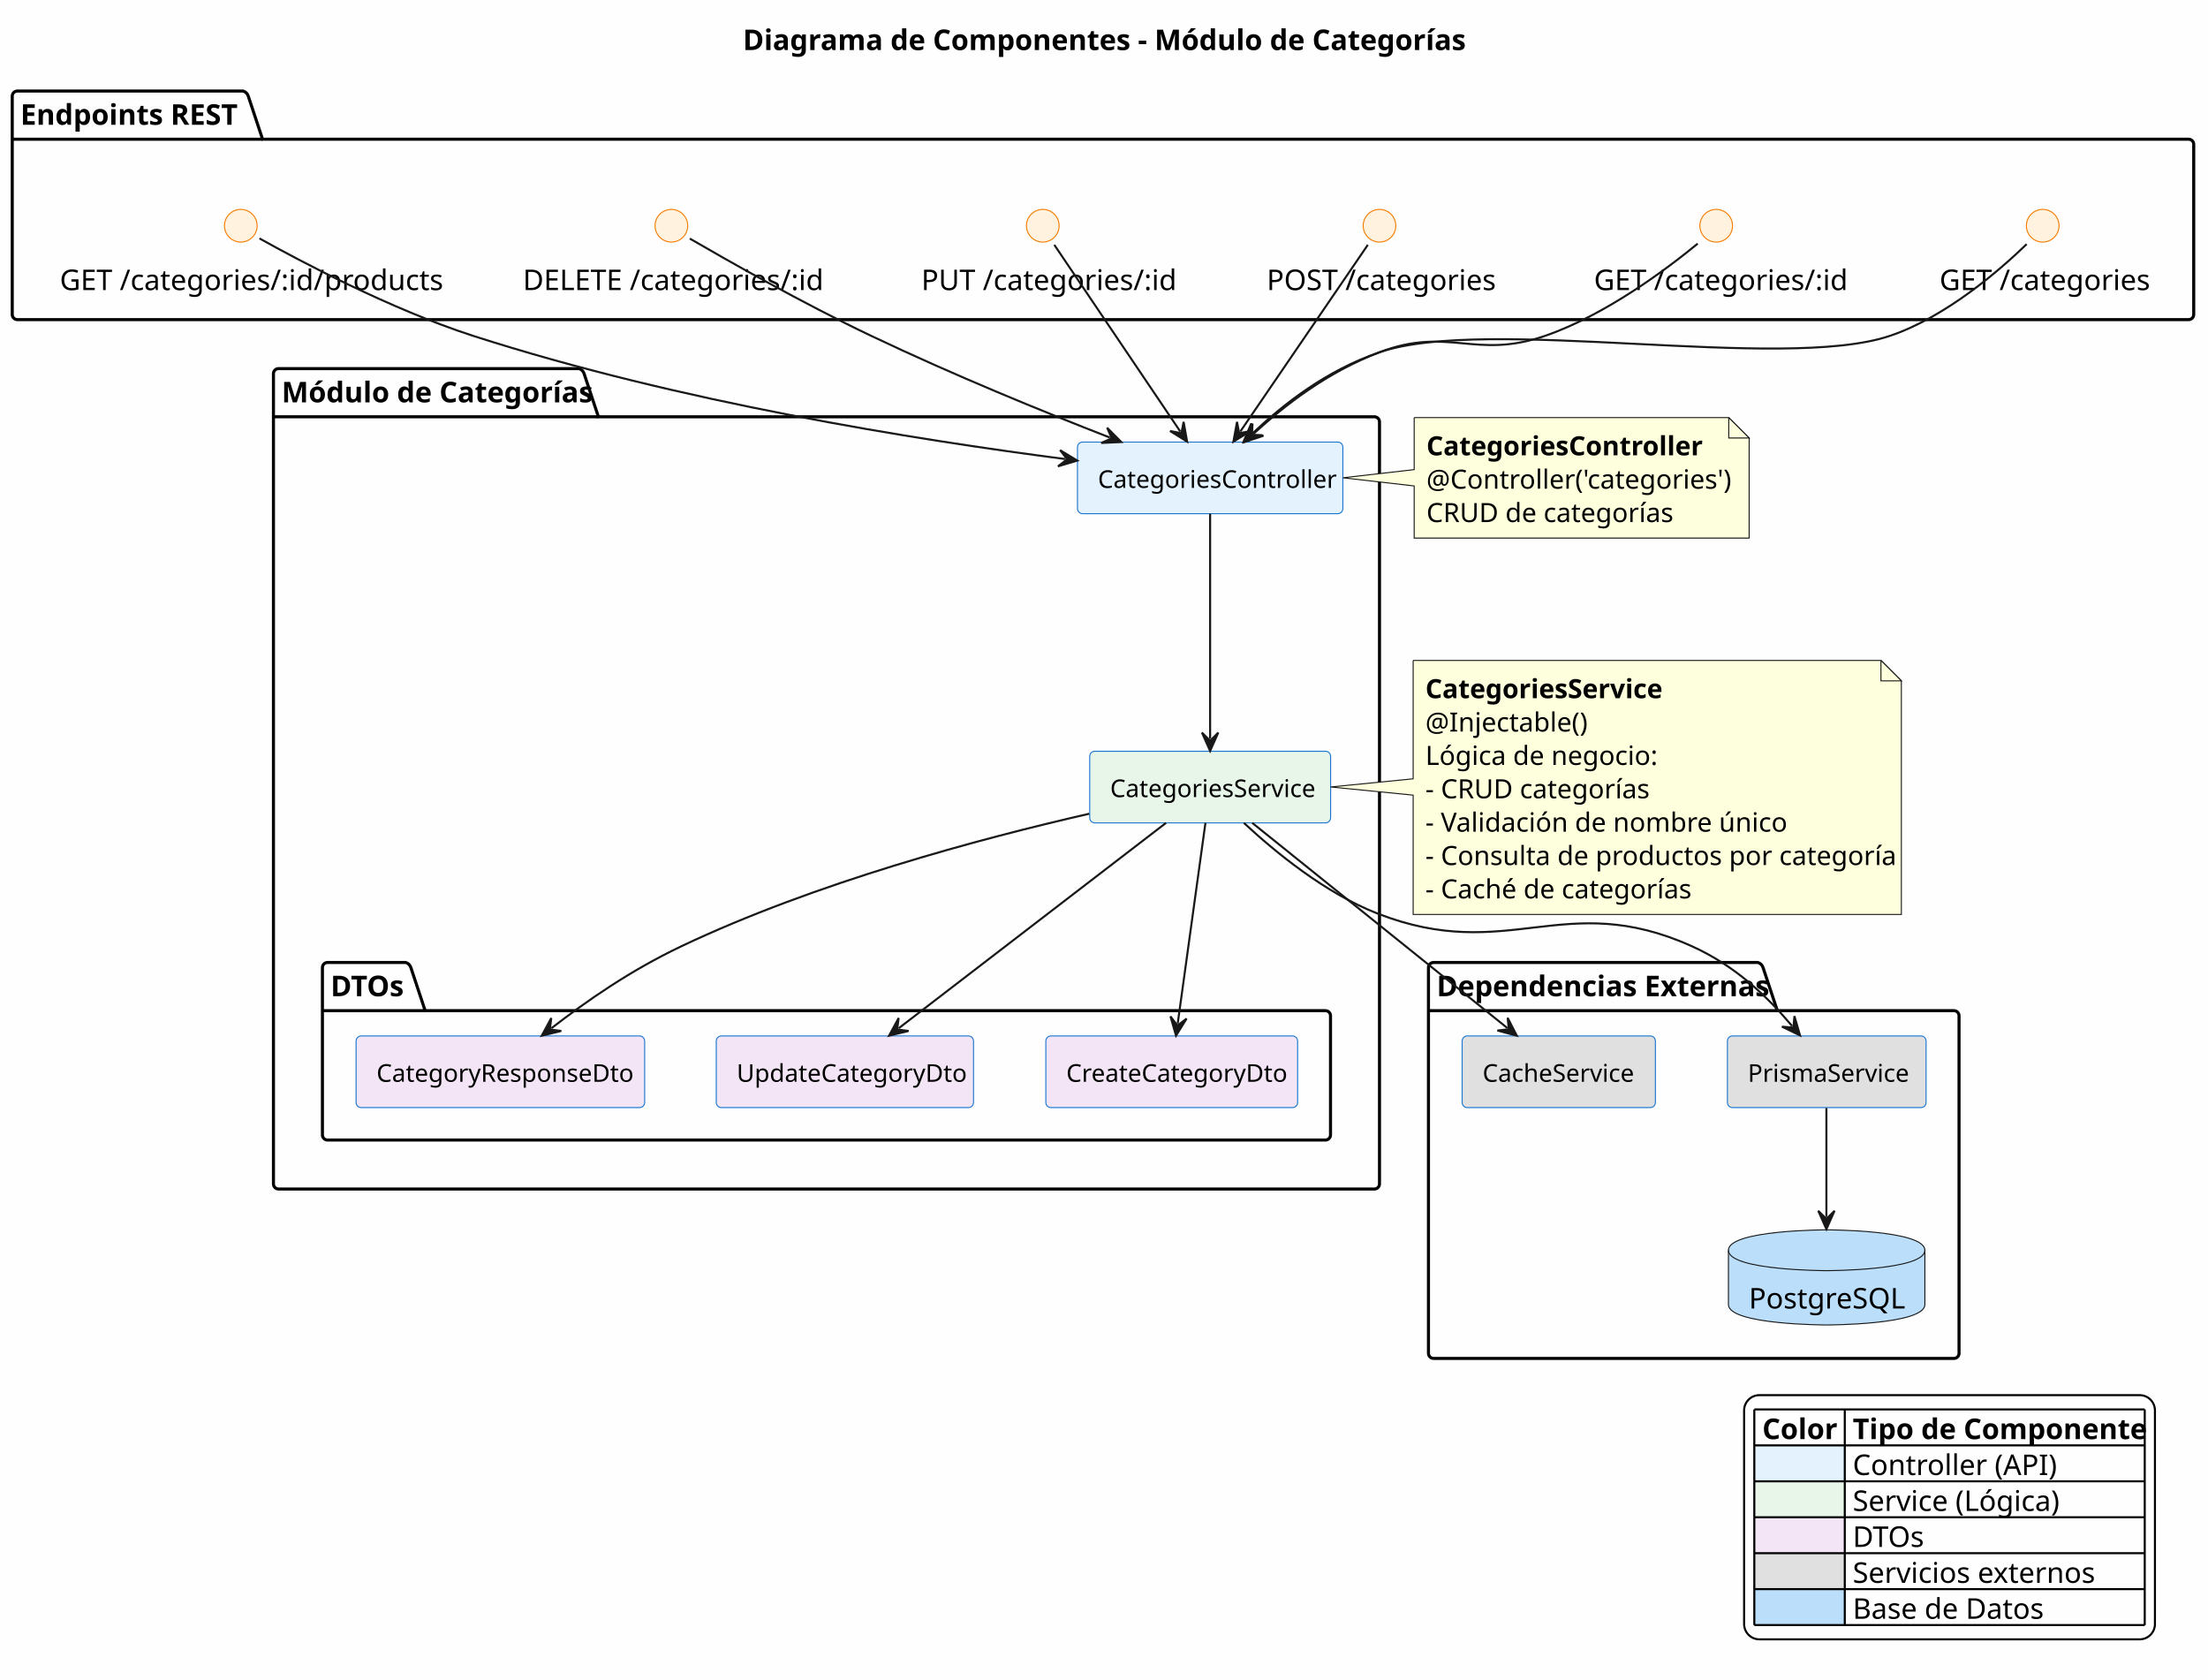
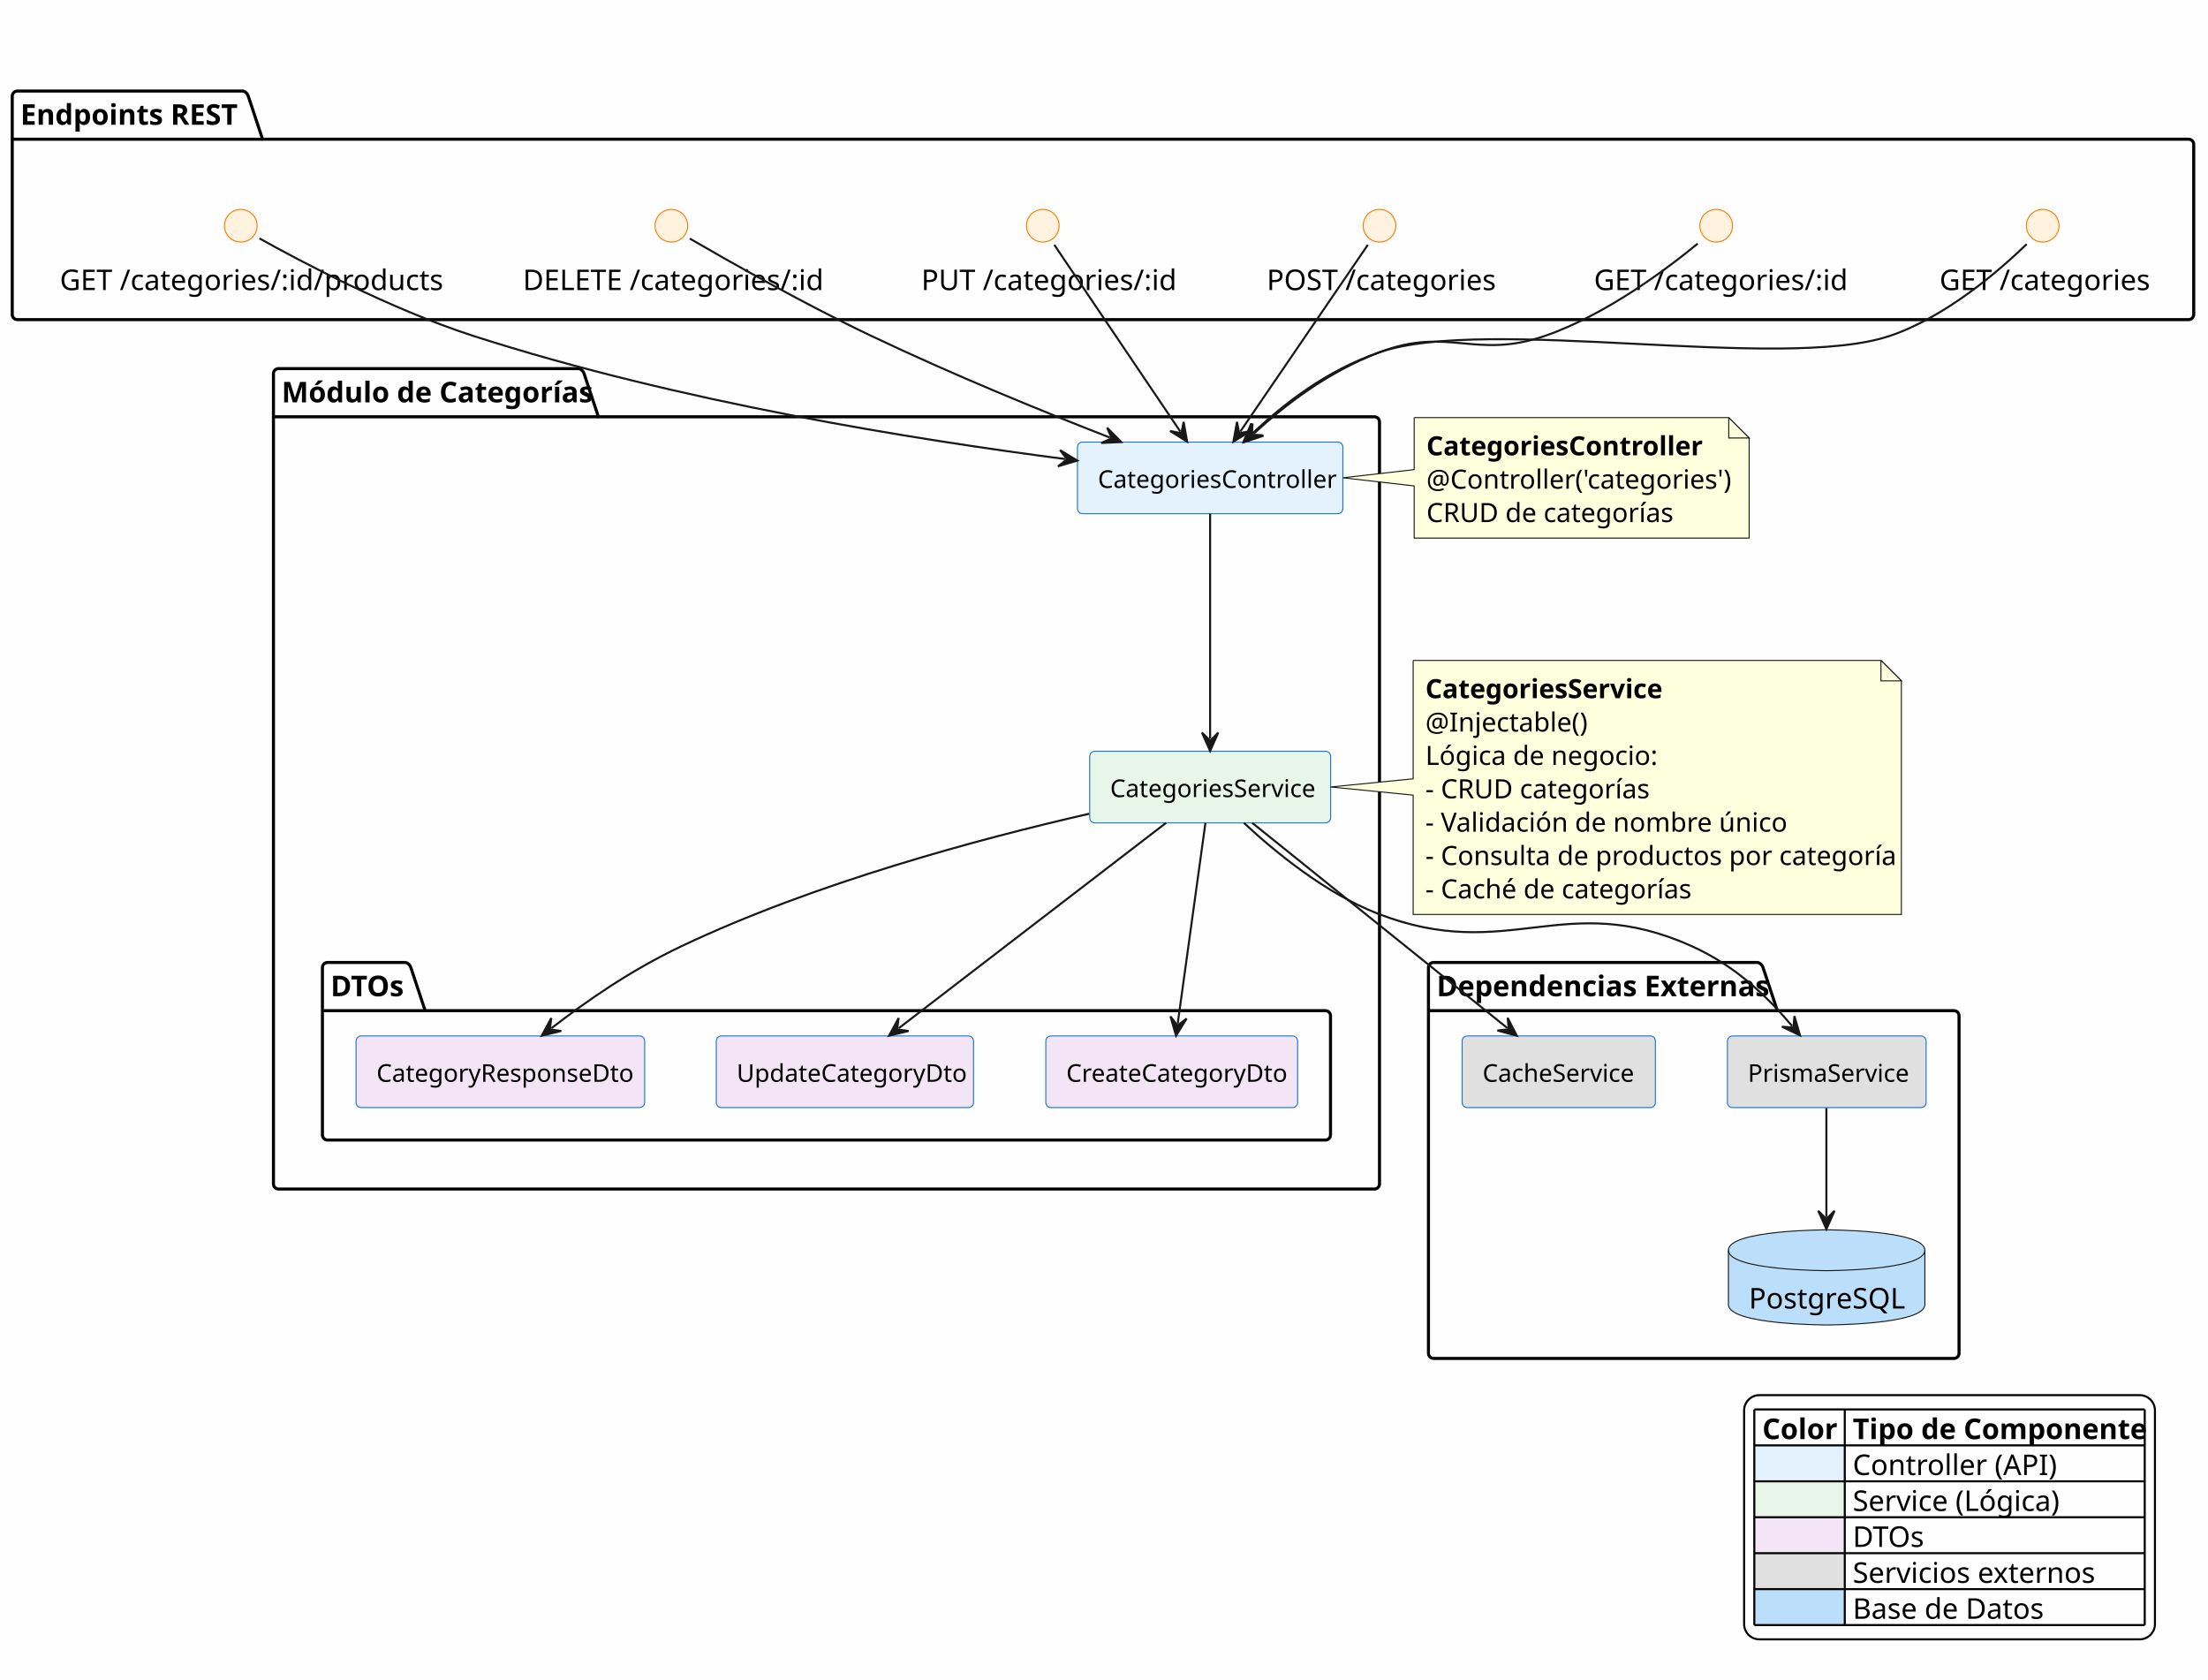
<svg xmlns="http://www.w3.org/2000/svg" contentStyleType="text/css" height="823px" preserveAspectRatio="none" style="width:1082px;height:823px;background:#FEFEFE;" version="1.1" viewBox="0 0 1082 823" width="1082px" zoomAndPan="magnify">
  <defs />
  <g>
    <rect fill="#FEFEFE" height="823" style="stroke:none;stroke-width:1;" width="1082" x="0" y="0" />
-     <text fill="#000000" font-family="sans-serif" font-size="14" font-weight="bold" lengthAdjust="spacing" textLength="339.938" x="364.031" y="24.533">Diagrama de Componentes - Módulo de Categorías</text>
    <g id="cluster_Módulo de Categorías">
      <path d="M136.5,180.609 L283.734,180.609 A3.75,3.75 0 0 1 286.234,183.109 L293.234,204.219 L673.5,204.219 A2.5,2.5 0 0 1 676,206.719 L676,580.109 A2.5,2.5 0 0 1 673.5,582.609 L136.5,582.609 A2.5,2.5 0 0 1 134,580.109 L134,183.109 A2.5,2.5 0 0 1 136.5,180.609 " fill="none" style="stroke:#000000;stroke-width:1.5;" />
      <line style="stroke:#000000;stroke-width:1.5;" x1="134" x2="293.234" y1="204.219" y2="204.219" />
      <text fill="#000000" font-family="sans-serif" font-size="14" font-weight="bold" lengthAdjust="spacing" textLength="146.234" x="138" y="197.143">Módulo de Categorías</text>
    </g>
    <g id="cluster_DTOs">
      <path d="M160.5,471.609 L198.838,471.609 A3.75,3.75 0 0 1 201.338,474.109 L208.338,495.219 L649.5,495.219 A2.5,2.5 0 0 1 652,497.719 L652,556.109 A2.5,2.5 0 0 1 649.5,558.609 L160.5,558.609 A2.5,2.5 0 0 1 158,556.109 L158,474.109 A2.5,2.5 0 0 1 160.5,471.609 " fill="none" style="stroke:#000000;stroke-width:1.5;" />
      <line style="stroke:#000000;stroke-width:1.5;" x1="158" x2="208.338" y1="495.219" y2="495.219" />
      <text fill="#000000" font-family="sans-serif" font-size="14" font-weight="bold" lengthAdjust="spacing" textLength="37.338" x="162" y="488.143">DTOs</text>
    </g>
    <g id="cluster_Dependencias Externas">
      <path d="M702.5,471.609 L861.458,471.609 A3.75,3.75 0 0 1 863.958,474.109 L870.958,495.219 L957.5,495.219 A2.5,2.5 0 0 1 960,497.719 L960,663.109 A2.5,2.5 0 0 1 957.5,665.609 L702.5,665.609 A2.5,2.5 0 0 1 700,663.109 L700,474.109 A2.5,2.5 0 0 1 702.5,471.609 " fill="none" style="stroke:#000000;stroke-width:1.5;" />
      <line style="stroke:#000000;stroke-width:1.5;" x1="700" x2="870.958" y1="495.219" y2="495.219" />
      <text fill="#000000" font-family="sans-serif" font-size="14" font-weight="bold" lengthAdjust="spacing" textLength="157.958" x="704" y="488.143">Dependencias Externas</text>
    </g>
    <g id="cluster_Endpoints REST">
      <path d="M8.5,44.609 L119.162,44.609 A3.75,3.75 0 0 1 121.662,47.109 L128.662,68.219 L1072.5,68.219 A2.5,2.5 0 0 1 1075,70.719 L1075,154.109 A2.5,2.5 0 0 1 1072.5,156.609 L8.5,156.609 A2.5,2.5 0 0 1 6,154.109 L6,47.109 A2.5,2.5 0 0 1 8.5,44.609 " fill="none" style="stroke:#000000;stroke-width:1.5;" />
      <line style="stroke:#000000;stroke-width:1.5;" x1="6" x2="128.662" y1="68.219" y2="68.219" />
      <text fill="#000000" font-family="sans-serif" font-size="14" font-weight="bold" lengthAdjust="spacing" textLength="109.662" x="10" y="61.143">Endpoints REST</text>
    </g>
    <g id="elem_CatCtrl">
      <rect fill="#E3F2FD" height="35.094" rx="2.5" ry="2.5" style="stroke:#1976D2;stroke-width:0.5;" width="130.051" x="528" y="216.609" />
      <text fill="#000000" font-family="sans-serif" font-size="12" lengthAdjust="spacing" textLength="110.051" x="538" y="239.066">CategoriesController</text>
    </g>
    <g id="elem_CatSvc">
      <rect fill="#E8F5E9" height="35.094" rx="2.5" ry="2.5" style="stroke:#1976D2;stroke-width:0.5;" width="118.045" x="534" y="368.109" />
      <text fill="#000000" font-family="sans-serif" font-size="12" lengthAdjust="spacing" textLength="98.045" x="544" y="390.566">CategoriesService</text>
    </g>
    <g id="elem_CreateDto">
      <rect fill="#F3E5F5" height="35.094" rx="2.5" ry="2.5" style="stroke:#1976D2;stroke-width:0.5;" width="123.383" x="512.5" y="507.609" />
      <text fill="#000000" font-family="sans-serif" font-size="12" lengthAdjust="spacing" textLength="103.383" x="522.5" y="530.066">CreateCategoryDto</text>
    </g>
    <g id="elem_UpdateDto">
      <rect fill="#F3E5F5" height="35.094" rx="2.5" ry="2.5" style="stroke:#1976D2;stroke-width:0.5;" width="126.061" x="351" y="507.609" />
      <text fill="#000000" font-family="sans-serif" font-size="12" lengthAdjust="spacing" textLength="106.061" x="361" y="530.066">UpdateCategoryDto</text>
    </g>
    <g id="elem_RespDto">
      <rect fill="#F3E5F5" height="35.094" rx="2.5" ry="2.5" style="stroke:#1976D2;stroke-width:0.5;" width="141.4" x="174.5" y="507.609" />
      <text fill="#000000" font-family="sans-serif" font-size="12" lengthAdjust="spacing" textLength="121.4" x="184.5" y="530.066">CategoryResponseDto</text>
    </g>
    <g id="elem_Prisma">
      <rect fill="#E0E0E0" height="35.094" rx="2.5" ry="2.5" style="stroke:#1976D2;stroke-width:0.5;" width="97.35" x="846.5" y="507.609" />
      <text fill="#000000" font-family="sans-serif" font-size="12" lengthAdjust="spacing" textLength="77.35" x="856.5" y="530.066">PrismaService</text>
    </g>
    <g id="elem_Cache">
      <rect fill="#E0E0E0" height="35.094" rx="2.5" ry="2.5" style="stroke:#1976D2;stroke-width:0.5;" width="94.701" x="716.5" y="507.609" />
      <text fill="#000000" font-family="sans-serif" font-size="12" lengthAdjust="spacing" textLength="74.701" x="726.5" y="530.066">CacheService</text>
    </g>
    <g id="elem_DB">
      <path d="M847,612.609 C847,602.609 895.131,602.609 895.131,602.609 C895.131,602.609 943.262,602.609 943.262,612.609 L943.262,639.219 C943.262,649.219 895.131,649.219 895.131,649.219 C895.131,649.219 847,649.219 847,639.219 L847,612.609 " fill="#BBDEFB" style="stroke:#181818;stroke-width:0.5;" />
      <path d="M847,612.609 C847,622.609 895.131,622.609 895.131,622.609 C895.131,622.609 943.262,622.609 943.262,612.609 " fill="none" style="stroke:#181818;stroke-width:0.5;" />
      <text fill="#000000" font-family="sans-serif" font-size="14" lengthAdjust="spacing" textLength="76.262" x="857" y="641.143">PostgreSQL</text>
    </g>
    <g id="elem_E1">
      <ellipse cx="1001" cy="110.609" fill="#FFF3E0" rx="8" ry="8" style="stroke:#F57C00;stroke-width:0.5;" />
      <text fill="#000000" font-family="sans-serif" font-size="14" lengthAdjust="spacing" textLength="101.151" x="950.424" y="142.143">GET /categories</text>
    </g>
    <g id="elem_E2">
      <ellipse cx="841" cy="110.609" fill="#FFF3E0" rx="8" ry="8" style="stroke:#F57C00;stroke-width:0.5;" />
      <text fill="#000000" font-family="sans-serif" font-size="14" lengthAdjust="spacing" textLength="119.827" x="781.086" y="142.143">GET /categories/:id</text>
    </g>
    <g id="elem_E3">
      <ellipse cx="676" cy="110.609" fill="#FFF3E0" rx="8" ry="8" style="stroke:#F57C00;stroke-width:0.5;" />
      <text fill="#000000" font-family="sans-serif" font-size="14" lengthAdjust="spacing" textLength="110.489" x="620.755" y="142.143">POST /categories</text>
    </g>
    <g id="elem_E4">
      <ellipse cx="511" cy="110.609" fill="#FFF3E0" rx="8" ry="8" style="stroke:#F57C00;stroke-width:0.5;" />
      <text fill="#000000" font-family="sans-serif" font-size="14" lengthAdjust="spacing" textLength="119.048" x="451.476" y="142.143">PUT /categories/:id</text>
    </g>
    <g id="elem_E5">
      <ellipse cx="329" cy="110.609" fill="#FFF3E0" rx="8" ry="8" style="stroke:#F57C00;stroke-width:0.5;" />
      <text fill="#000000" font-family="sans-serif" font-size="14" lengthAdjust="spacing" textLength="145.51" x="256.245" y="142.143">DELETE /categories/:id</text>
    </g>
    <g id="elem_E6">
      <ellipse cx="118" cy="110.609" fill="#FFF3E0" rx="8" ry="8" style="stroke:#F57C00;stroke-width:0.5;" />
      <text fill="#000000" font-family="sans-serif" font-size="14" lengthAdjust="spacing" textLength="177.413" x="29.294" y="142.143">GET /categories/:id/products</text>
    </g>
    <g id="elem_GMN33">
      <path d="M693,204.609 L693,230.109 L658.05,234.109 L693,238.109 L693,263.664 A0,0 0 0 0 693,263.664 L857.152,263.664 A0,0 0 0 0 857.152,263.664 L857.152,214.609 L847.152,204.609 L693,204.609 A0,0 0 0 0 693,204.609 " fill="#FEFFDD" style="stroke:#181818;stroke-width:0.5;" />
      <path d="M847.152,204.609 L847.152,214.609 L857.152,214.609 L847.152,204.609 " fill="#FEFFDD" style="stroke:#181818;stroke-width:0.5;" />
      <text fill="#000000" font-family="sans-serif" font-size="13" font-weight="bold" lengthAdjust="spacing" textLength="129.302" x="699" y="223.105">CategoriesController</text>
      <text fill="#000000" font-family="sans-serif" font-size="13" lengthAdjust="spacing" textLength="143.152" x="699" y="239.456">@Controller('categories')</text>
      <text fill="#000000" font-family="sans-serif" font-size="13" lengthAdjust="spacing" textLength="119.939" x="699" y="255.808">CRUD de categorías</text>
    </g>
    <g id="elem_GMN36">
      <path d="M692.5,323.609 L692.5,381.609 L652.03,385.609 L692.5,389.609 L692.5,448.07 A0,0 0 0 0 692.5,448.07 L931.739,448.07 A0,0 0 0 0 931.739,448.07 L931.739,333.609 L921.739,323.609 L692.5,323.609 A0,0 0 0 0 692.5,323.609 " fill="#FEFFDD" style="stroke:#181818;stroke-width:0.5;" />
      <path d="M921.739,323.609 L921.739,333.609 L931.739,333.609 L921.739,323.609 " fill="#FEFFDD" style="stroke:#181818;stroke-width:0.5;" />
      <text fill="#000000" font-family="sans-serif" font-size="13" font-weight="bold" lengthAdjust="spacing" textLength="113.452" x="698.5" y="342.104">CategoriesService</text>
      <text fill="#000000" font-family="sans-serif" font-size="13" lengthAdjust="spacing" textLength="77.505" x="698.5" y="358.456">@Injectable()</text>
      <text fill="#000000" font-family="sans-serif" font-size="13" lengthAdjust="spacing" textLength="109.142" x="698.5" y="374.808">Lógica de negocio:</text>
      <text fill="#000000" font-family="sans-serif" font-size="13" lengthAdjust="spacing" textLength="109.808" x="698.5" y="391.159">- CRUD categorías</text>
      <text fill="#000000" font-family="sans-serif" font-size="13" lengthAdjust="spacing" textLength="168.378" x="698.5" y="407.511">- Validación de nombre único</text>
      <text fill="#000000" font-family="sans-serif" font-size="13" lengthAdjust="spacing" textLength="218.239" x="698.5" y="423.862">- Consulta de productos por categoría</text>
      <text fill="#000000" font-family="sans-serif" font-size="13" lengthAdjust="spacing" textLength="127.905" x="698.5" y="440.214">- Caché de categorías</text>
    </g>
    <g id="link_E1_CatCtrl">
      <path d="M993.14,119.619 C980.39,131.979 953.81,155.279 926,164.609 C873.3,182.279 728.57,154.549 676,172.609 C649.86,181.589 629.328,197.767 613.738,212.377 " fill="none" id="E1-to-CatCtrl" style="stroke:#181818;stroke-width:1;" />
      <polygon fill="#181818" points="609.36,216.479,618.662,213.244,613.008,213.06,613.192,207.406,609.36,216.479" style="stroke:#181818;stroke-width:1;" />
    </g>
    <g id="link_E2_CatCtrl">
      <path d="M831.93,119.379 C817.27,131.439 787.01,154.309 757,164.609 C722.78,176.349 709.8,159.729 676,172.609 C650.34,182.389 629.956,198.259 614.246,212.569 " fill="none" id="E2-to-CatCtrl" style="stroke:#181818;stroke-width:1;" />
      <polygon fill="#181818" points="609.81,216.609,619.157,213.506,613.506,213.242,613.77,207.592,609.81,216.609" style="stroke:#181818;stroke-width:1;" />
    </g>
    <g id="link_E3_CatCtrl">
      <path d="M670.3,119.959 C656.74,139.799 625.793,185.094 607.793,211.454 " fill="none" id="E3-to-CatCtrl" style="stroke:#181818;stroke-width:1;" />
      <polygon fill="#181818" points="604.41,216.409,612.789,211.233,607.23,212.28,606.182,206.721,604.41,216.409" style="stroke:#181818;stroke-width:1;" />
    </g>
    <g id="link_E4_CatCtrl">
      <path d="M516.64,119.959 C530.02,139.799 560.584,185.076 578.374,211.436 " fill="none" id="E4-to-CatCtrl" style="stroke:#181818;stroke-width:1;" />
      <polygon fill="#181818" points="581.73,216.409,580.011,206.712,578.933,212.265,573.38,211.187,581.73,216.409" style="stroke:#181818;stroke-width:1;" />
    </g>
    <g id="link_E5_CatCtrl">
      <path d="M338.02,116.899 C355.1,126.829 393.46,148.669 427,164.609 C467.83,184.009 510.07,201.23 543.88,214.41 " fill="none" id="E5-to-CatCtrl" style="stroke:#181818;stroke-width:1;" />
      <polygon fill="#181818" points="549.47,216.589,542.537,209.594,544.812,214.773,539.632,217.047,549.47,216.589" style="stroke:#181818;stroke-width:1;" />
    </g>
    <g id="link_E6_CatCtrl">
      <path d="M127.14,116.819 C146.09,127.399 191.28,151.499 232,164.609 C332.8,197.049 448.72,215.45 521.94,224.92 " fill="none" id="E6-to-CatCtrl" style="stroke:#181818;stroke-width:1;" />
      <polygon fill="#181818" points="527.89,225.689,519.477,220.568,522.931,225.048,518.451,228.502,527.89,225.689" style="stroke:#181818;stroke-width:1;" />
    </g>
    <g id="link_CatCtrl_CatSvc">
      <path d="M593,251.679 C593,280.419 593,333.179 593,361.969 " fill="none" id="CatCtrl-to-CatSvc" style="stroke:#181818;stroke-width:1;" />
      <polygon fill="#181818" points="593,367.969,597,358.969,593,362.969,589,358.969,593,367.969" style="stroke:#181818;stroke-width:1;" />
    </g>
    <g id="link_CatSvc_CreateDto">
      <path d="M590.71,403.199 C587.06,429.619 580.782,475.056 577.122,501.526 " fill="none" id="CatSvc-to-CreateDto" style="stroke:#181818;stroke-width:1;" />
      <polygon fill="#181818" points="576.3,507.469,581.495,499.102,576.985,502.517,573.57,498.006,576.3,507.469" style="stroke:#181818;stroke-width:1;" />
    </g>
    <g id="link_CatSvc_UpdateDto">
      <path d="M571.41,403.199 C537,429.619 474.878,477.344 440.428,503.814 " fill="none" id="CatSvc-to-UpdateDto" style="stroke:#181818;stroke-width:1;" />
      <polygon fill="#181818" points="435.67,507.469,445.244,505.158,439.635,504.423,440.37,498.814,435.67,507.469" style="stroke:#181818;stroke-width:1;" />
    </g>
    <g id="link_CatSvc_RespDto">
      <path d="M533.76,398.729 C480,410.999 399.37,432.589 334,463.609 C308.85,475.539 287.578,490.411 270.218,503.822 " fill="none" id="CatSvc-to-RespDto" style="stroke:#181818;stroke-width:1;" />
      <polygon fill="#181818" points="265.47,507.489,275.038,505.153,269.427,504.433,270.147,498.822,265.47,507.489" style="stroke:#181818;stroke-width:1;" />
    </g>
    <g id="link_CatSvc_Prisma">
      <path d="M609.55,403.219 C625.04,417.629 649.54,437.689 675,447.609 C739.12,472.589 766.24,435.379 829,463.609 C850.69,473.369 866.16,488.484 878.211,502.764 " fill="none" id="CatSvc-to-Prisma" style="stroke:#181818;stroke-width:1;" />
      <polygon fill="#181818" points="882.08,507.349,879.333,497.891,878.855,503.528,873.219,503.051,882.08,507.349" style="stroke:#181818;stroke-width:1;" />
    </g>
    <g id="link_CatSvc_Cache">
      <path d="M613.63,403.199 C646.49,429.619 705.715,477.239 738.625,503.709 " fill="none" id="CatSvc-to-Cache" style="stroke:#181818;stroke-width:1;" />
      <polygon fill="#181818" points="743.3,507.469,738.794,498.712,739.404,504.336,733.78,504.946,743.3,507.469" style="stroke:#181818;stroke-width:1;" />
    </g>
    <g id="link_Prisma_DB">
      <path d="M895,542.899 C895,559.229 895,578.159 895,596.279 " fill="none" id="Prisma-to-DB" style="stroke:#181818;stroke-width:1;" />
      <polygon fill="#181818" points="895,602.279,899,593.279,895,597.279,891,593.279,895,602.279" style="stroke:#181818;stroke-width:1;" />
    </g>
    <rect fill="none" height="119.656" id="_legend" rx="7.5" ry="7.5" style="stroke:#000000;stroke-width:1;" width="201.324" x="854.676" y="683.609" />
    <text fill="#000000" font-family="sans-serif" font-size="14" font-weight="bold" lengthAdjust="spacing" textLength="36.552" x="863.565" y="705.143">Color</text>
    <text fill="#000000" font-family="sans-serif" font-size="14" font-weight="bold" lengthAdjust="spacing" textLength="139.214" x="907.896" y="705.143">Tipo de Componente</text>
    <rect fill="#E3F2FD" height="17.609" style="stroke:none;stroke-width:1;" width="44.331" x="859.676" y="708.219" />
    <text fill="#000000" font-family="sans-serif" font-size="14" lengthAdjust="spacing" textLength="3.89" x="859.676" y="722.752"> </text>
    <text fill="#000000" font-family="sans-serif" font-size="14" lengthAdjust="spacing" textLength="96.469" x="907.896" y="722.752">Controller (API)</text>
    <rect fill="#E8F5E9" height="17.609" style="stroke:none;stroke-width:1;" width="44.331" x="859.676" y="725.828" />
    <text fill="#000000" font-family="sans-serif" font-size="14" lengthAdjust="spacing" textLength="3.89" x="859.676" y="740.361"> </text>
    <text fill="#000000" font-family="sans-serif" font-size="14" lengthAdjust="spacing" textLength="101.151" x="907.896" y="740.361">Service (Lógica)</text>
    <rect fill="#F3E5F5" height="17.609" style="stroke:none;stroke-width:1;" width="44.331" x="859.676" y="743.438" />
    <text fill="#000000" font-family="sans-serif" font-size="14" lengthAdjust="spacing" textLength="3.89" x="859.676" y="757.971"> </text>
    <text fill="#000000" font-family="sans-serif" font-size="14" lengthAdjust="spacing" textLength="36.552" x="907.896" y="757.971">DTOs</text>
    <rect fill="#E0E0E0" height="17.609" style="stroke:none;stroke-width:1;" width="44.331" x="859.676" y="761.047" />
    <text fill="#000000" font-family="sans-serif" font-size="14" lengthAdjust="spacing" textLength="3.89" x="859.676" y="775.58"> </text>
    <text fill="#000000" font-family="sans-serif" font-size="14" lengthAdjust="spacing" textLength="114.379" x="907.896" y="775.58">Servicios externos</text>
    <rect fill="#BBDEFB" height="17.609" style="stroke:none;stroke-width:1;" width="44.331" x="859.676" y="778.656" />
    <text fill="#000000" font-family="sans-serif" font-size="14" lengthAdjust="spacing" textLength="3.89" x="859.676" y="793.189"> </text>
    <text fill="#000000" font-family="sans-serif" font-size="14" lengthAdjust="spacing" textLength="91.834" x="907.896" y="793.189">Base de Datos</text>
    <line style="stroke:#000000;stroke-width:1;" x1="859.676" x2="1051" y1="690.609" y2="690.609" />
    <line style="stroke:#000000;stroke-width:1;" x1="859.676" x2="1051" y1="708.219" y2="708.219" />
    <line style="stroke:#000000;stroke-width:1;" x1="859.676" x2="1051" y1="725.828" y2="725.828" />
    <line style="stroke:#000000;stroke-width:1;" x1="859.676" x2="1051" y1="743.438" y2="743.438" />
    <line style="stroke:#000000;stroke-width:1;" x1="859.676" x2="1051" y1="761.047" y2="761.047" />
    <line style="stroke:#000000;stroke-width:1;" x1="859.676" x2="1051" y1="778.656" y2="778.656" />
    <line style="stroke:#000000;stroke-width:1;" x1="859.676" x2="1051" y1="796.266" y2="796.266" />
    <line style="stroke:#000000;stroke-width:1;" x1="859.676" x2="859.676" y1="690.609" y2="796.266" />
    <line style="stroke:#000000;stroke-width:1;" x1="904.007" x2="904.007" y1="690.609" y2="796.266" />
    <line style="stroke:#000000;stroke-width:1;" x1="1051" x2="1051" y1="690.609" y2="796.266" />
  </g>
</svg>
